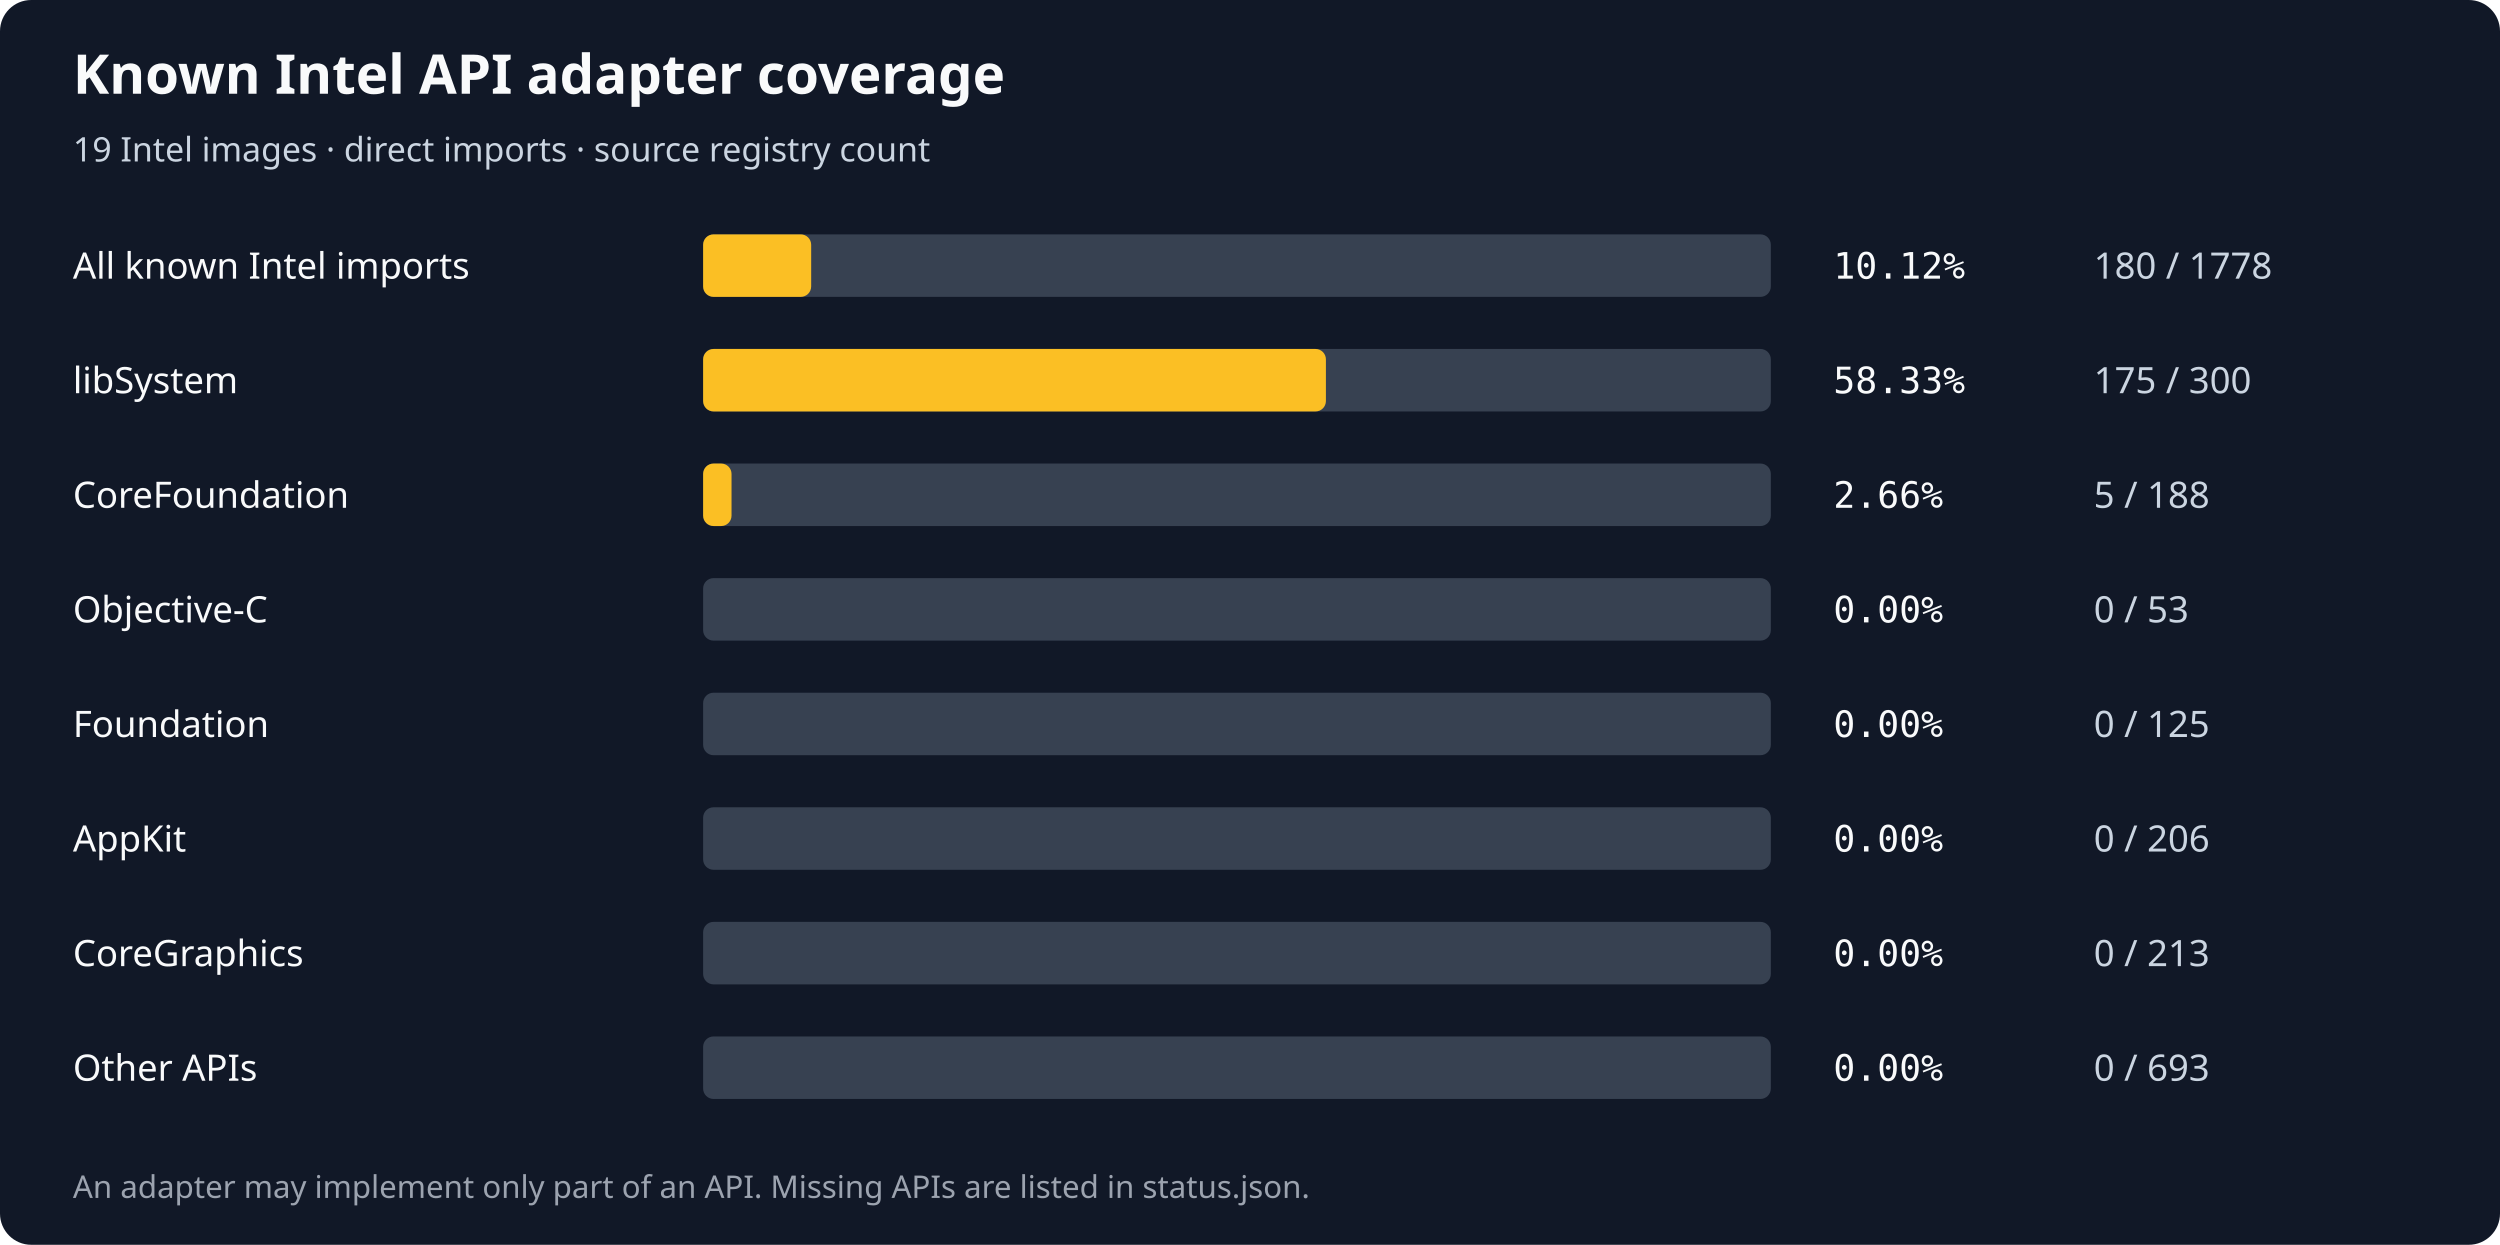
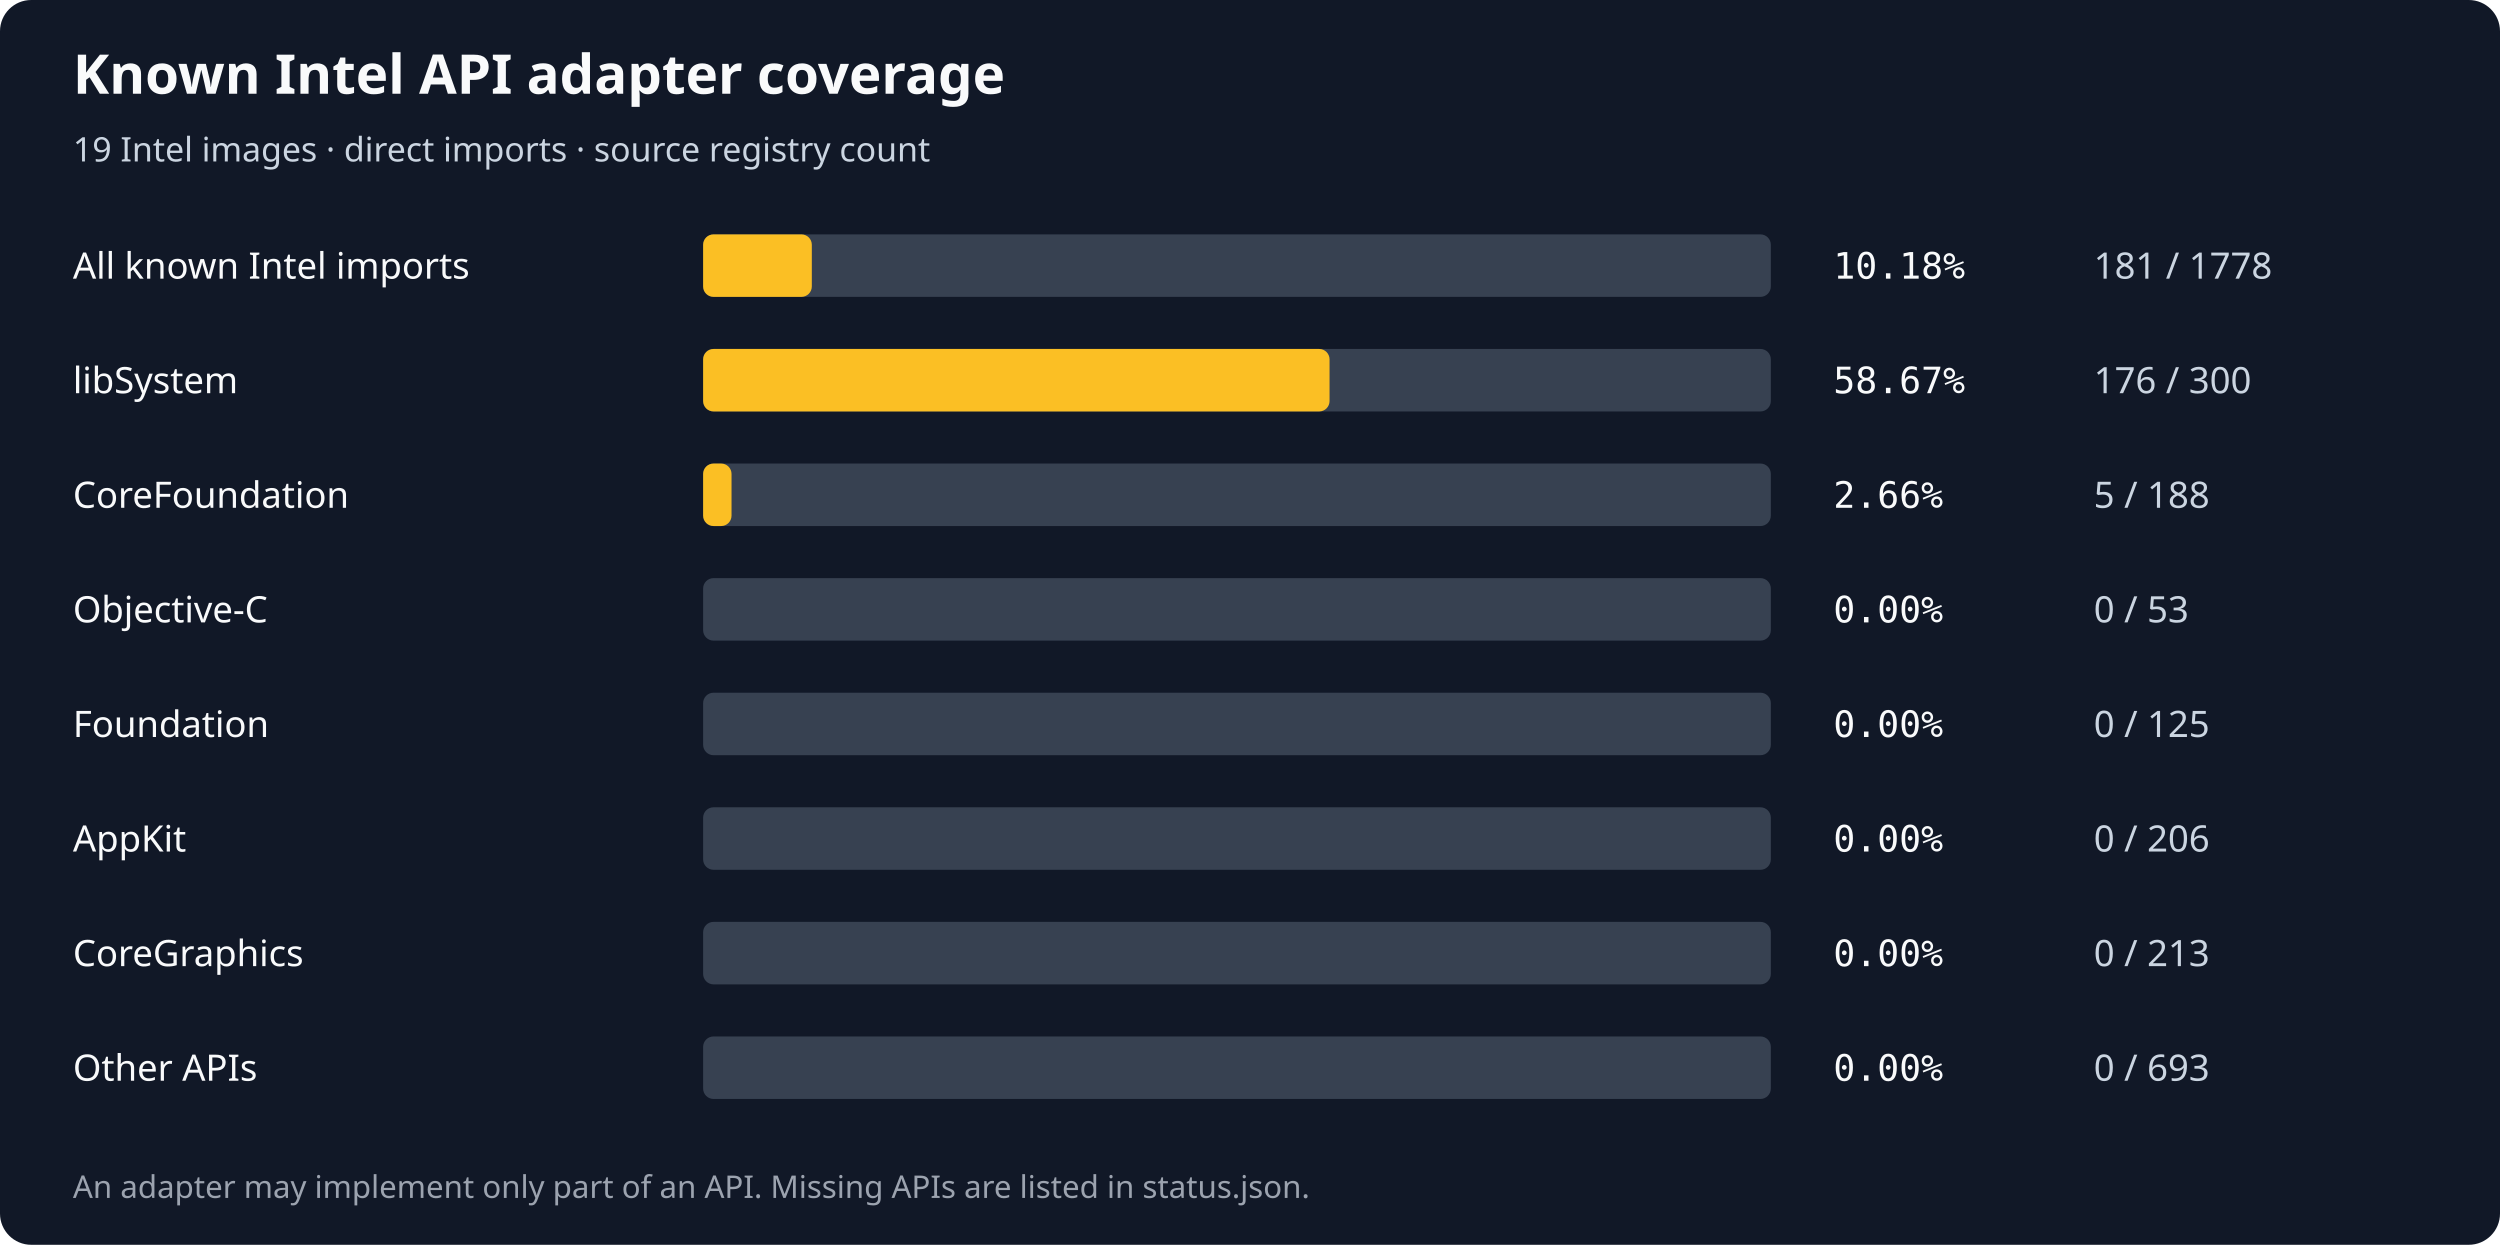
<svg xmlns="http://www.w3.org/2000/svg" width="960" height="478" viewBox="0 0 960 478" role="img" aria-labelledby="title desc">
  <rect width="960" height="478" rx="12" fill="#111827" />
  <g font-family="sans-serif" fill="#f9fafb">
    <text x="28" y="36" font-size="21" font-weight="600">Known Intel API adapter coverage</text>
    <text x="28" y="62" font-size="13" fill="#cbd5e1">19 Intel images · direct imports · source registry count</text>
    <text x="28" y="107" font-size="14">All known Intel imports</text>
    <rect x="270" y="90" width="410" height="24" rx="4" fill="#374151" />
-     <rect x="270" y="90" width="41.49" height="24" rx="4" fill="#fbbf24" />
-     <text x="704" y="107" font-size="14" font-family="monospace">10.12%</text>
-     <text x="804" y="107" font-size="14" fill="#cbd5e1">180 / 1778</text>
+     <rect x="270" y="90" width="41.74" height="24" rx="4" fill="#fbbf24" />
+     <text x="704" y="107" font-size="14" font-family="monospace">10.18%</text>
+     <text x="804" y="107" font-size="14" fill="#cbd5e1">181 / 1778</text>
    <text x="28" y="151" font-size="14">libSystem</text>
    <rect x="270" y="134" width="410" height="24" rx="4" fill="#374151" />
-     <rect x="270" y="134" width="239.15" height="24" rx="4" fill="#fbbf24" />
-     <text x="704" y="151" font-size="14" font-family="monospace">58.33%</text>
-     <text x="804" y="151" font-size="14" fill="#cbd5e1">175 / 300</text>
+     <rect x="270" y="134" width="240.55" height="24" rx="4" fill="#fbbf24" />
+     <text x="704" y="151" font-size="14" font-family="monospace">58.67%</text>
+     <text x="804" y="151" font-size="14" fill="#cbd5e1">176 / 300</text>
    <text x="28" y="195" font-size="14">CoreFoundation</text>
    <rect x="270" y="178" width="410" height="24" rx="4" fill="#374151" />
    <rect x="270" y="178" width="10.91" height="24" rx="4" fill="#fbbf24" />
    <text x="704" y="195" font-size="14" font-family="monospace">2.66%</text>
    <text x="804" y="195" font-size="14" fill="#cbd5e1">5 / 188</text>
    <text x="28" y="239" font-size="14">Objective-C</text>
    <rect x="270" y="222" width="410" height="24" rx="4" fill="#374151" />
    <rect x="270" y="222" width="0.00" height="24" rx="4" fill="#64748b" />
    <text x="704" y="239" font-size="14" font-family="monospace">0.00%</text>
    <text x="804" y="239" font-size="14" fill="#cbd5e1">0 / 53</text>
    <text x="28" y="283" font-size="14">Foundation</text>
    <rect x="270" y="266" width="410" height="24" rx="4" fill="#374151" />
    <rect x="270" y="266" width="0.00" height="24" rx="4" fill="#64748b" />
    <text x="704" y="283" font-size="14" font-family="monospace">0.00%</text>
    <text x="804" y="283" font-size="14" fill="#cbd5e1">0 / 125</text>
    <text x="28" y="327" font-size="14">AppKit</text>
    <rect x="270" y="310" width="410" height="24" rx="4" fill="#374151" />
    <rect x="270" y="310" width="0.00" height="24" rx="4" fill="#64748b" />
    <text x="704" y="327" font-size="14" font-family="monospace">0.00%</text>
    <text x="804" y="327" font-size="14" fill="#cbd5e1">0 / 206</text>
    <text x="28" y="371" font-size="14">CoreGraphics</text>
    <rect x="270" y="354" width="410" height="24" rx="4" fill="#374151" />
    <rect x="270" y="354" width="0.00" height="24" rx="4" fill="#64748b" />
    <text x="704" y="371" font-size="14" font-family="monospace">0.00%</text>
    <text x="804" y="371" font-size="14" fill="#cbd5e1">0 / 213</text>
    <text x="28" y="415" font-size="14">Other APIs</text>
    <rect x="270" y="398" width="410" height="24" rx="4" fill="#374151" />
    <rect x="270" y="398" width="0.00" height="24" rx="4" fill="#64748b" />
    <text x="704" y="415" font-size="14" font-family="monospace">0.00%</text>
    <text x="804" y="415" font-size="14" fill="#cbd5e1">0 / 693</text>
    <text x="28" y="460" font-size="12" fill="#9ca3af">An adapter may implement only part of an API. Missing APIs are listed in status.json.</text>
  </g>
</svg>
